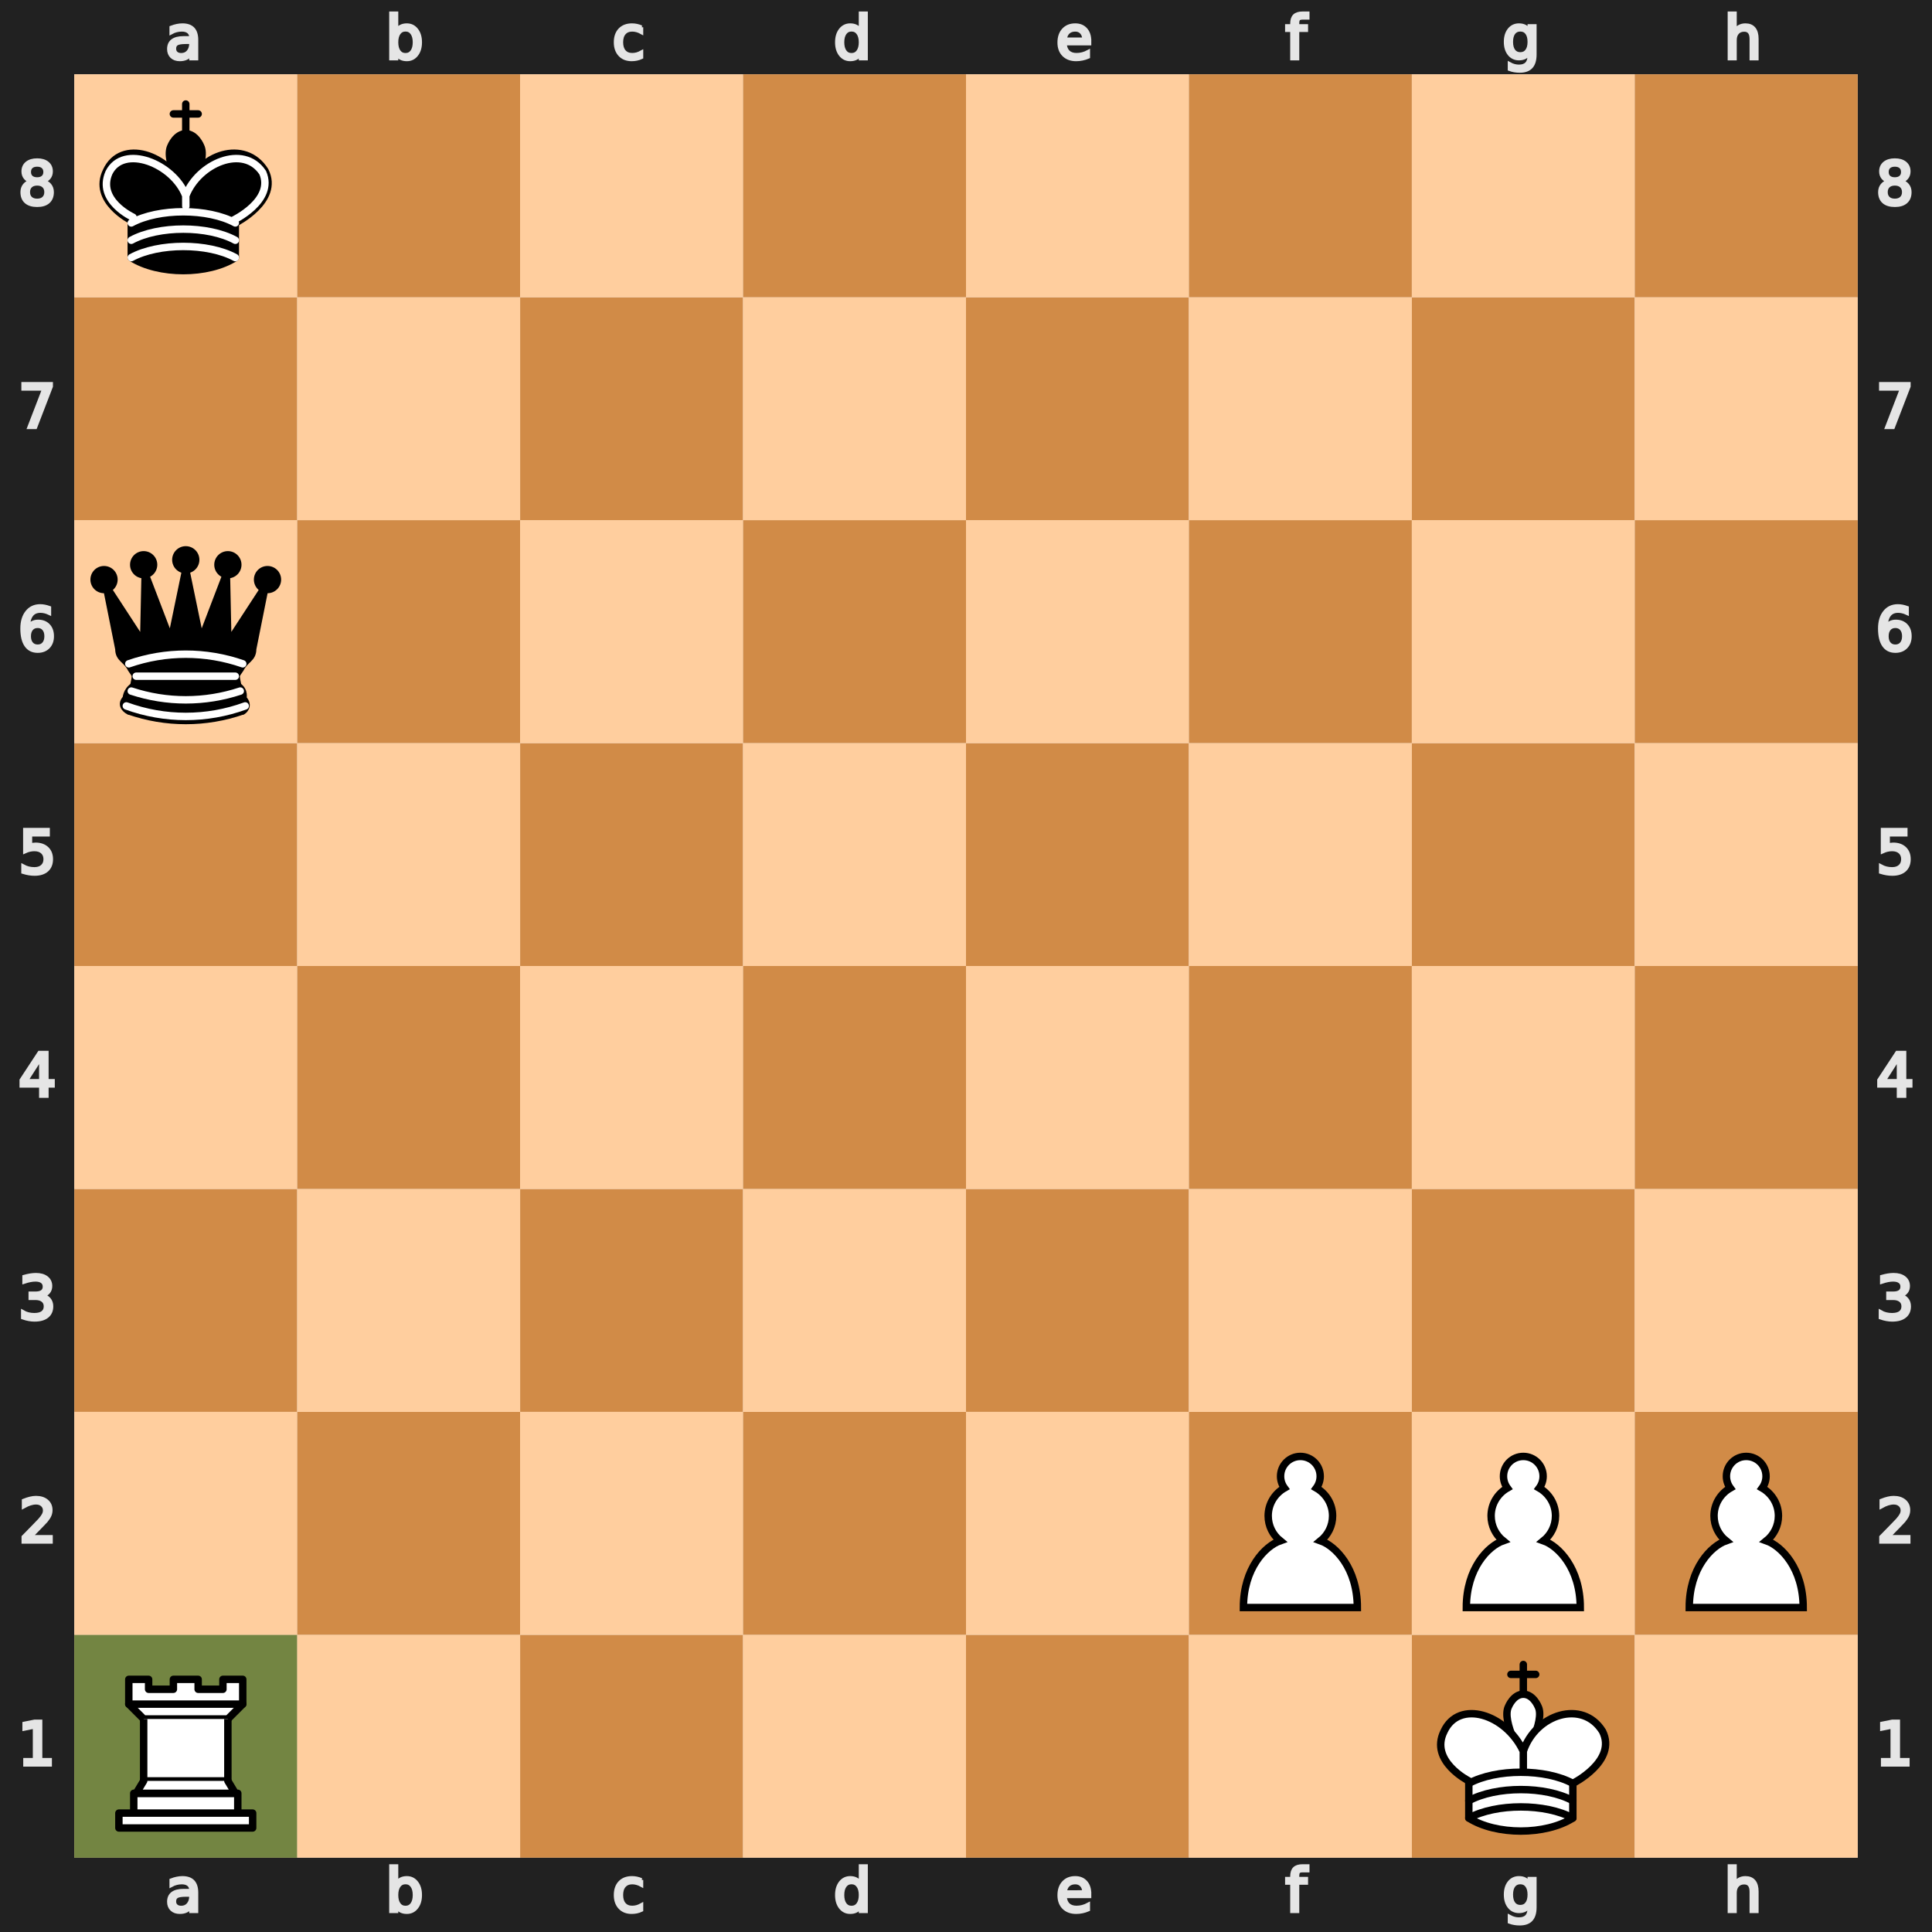
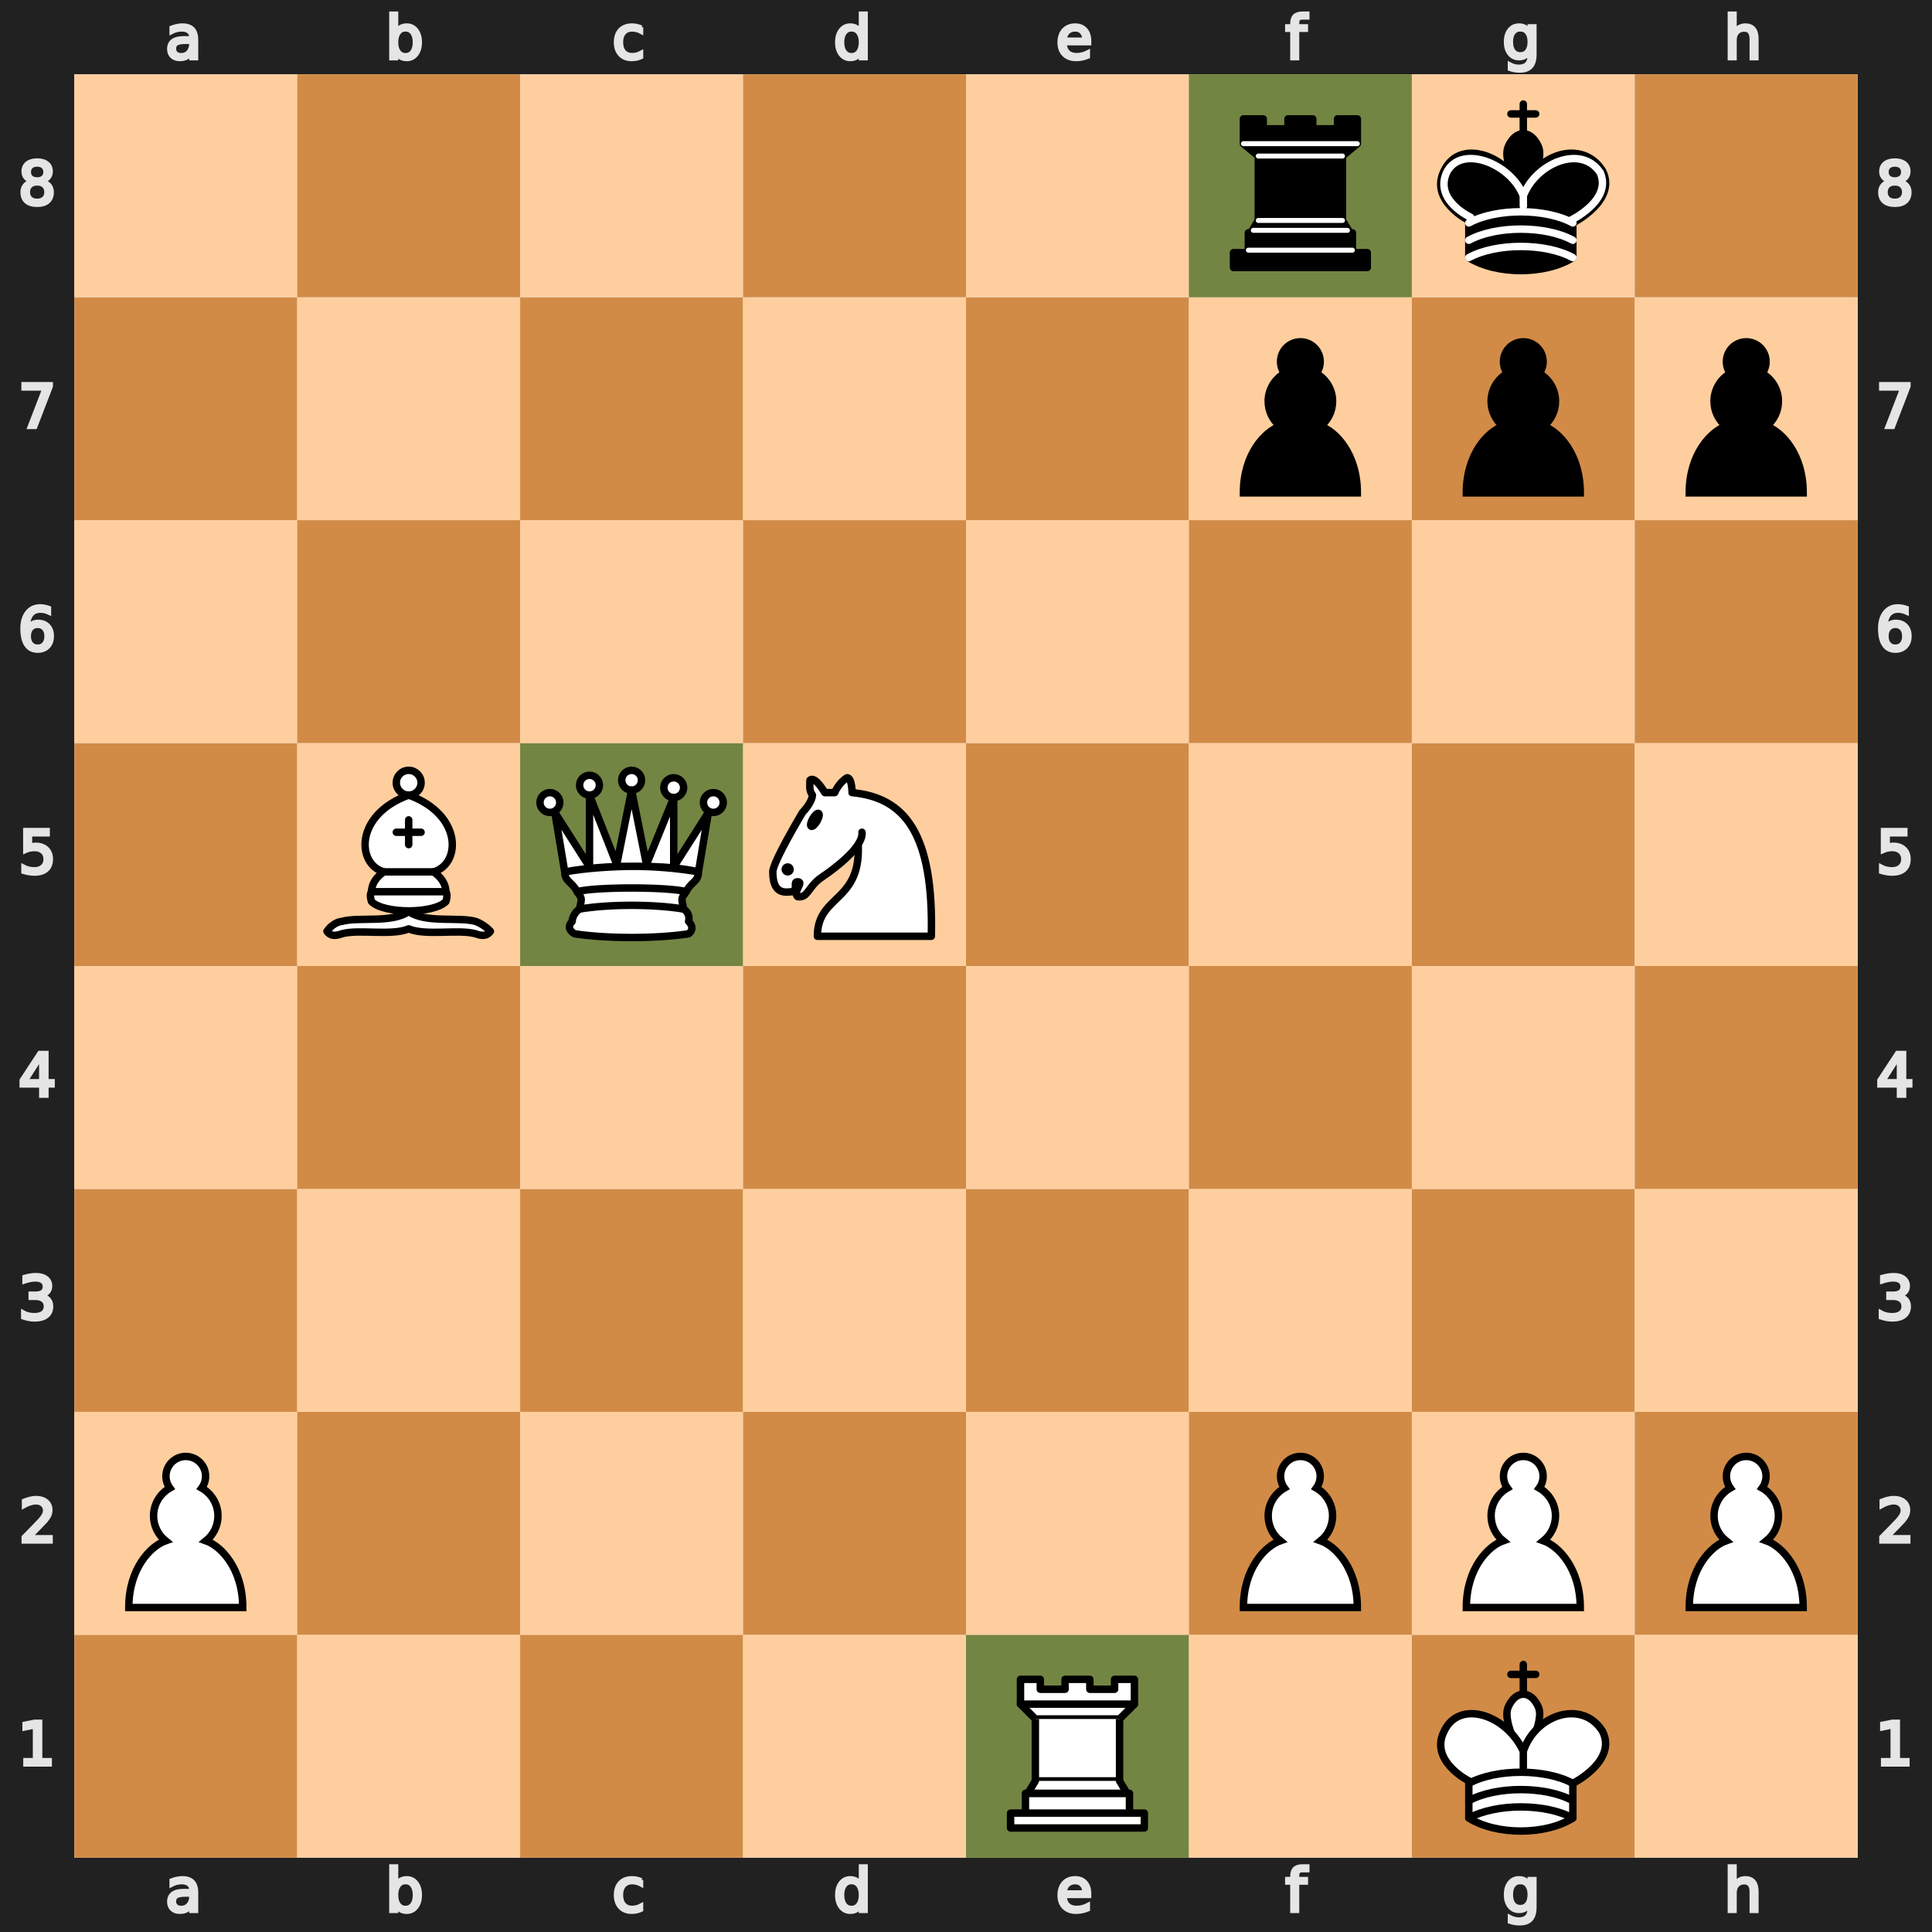
<svg xmlns="http://www.w3.org/2000/svg" xmlns:xlink="http://www.w3.org/1999/xlink" viewBox="0 0 390 390" width="360" height="360">
  <defs>
    <g id="white-pawn" class="white pawn">
      <path d="M22.5 9c-2.21 0-4 1.79-4 4 0 .89.29 1.71.78 2.38C17.33 16.5 16 18.59 16 21c0 2.03.94 3.84 2.41 5.03-3 1.06-7.41 5.55-7.41 13.47h23c0-7.92-4.41-12.41-7.41-13.47 1.47-1.19 2.41-3 2.41-5.03 0-2.41-1.33-4.5-3.28-5.62.49-.67.78-1.49.78-2.38 0-2.21-1.79-4-4-4z" fill="#fff" stroke="#000" stroke-width="1.5" stroke-linecap="round" />
+     </g>
+     <g id="white-knight" class="white knight" fill="none" fill-rule="evenodd" stroke="#000" stroke-width="1.5" stroke-linecap="round" stroke-linejoin="round">
+       <path d="M 22,10 C 32.5,11 38.5,18 38,39 L 15,39 C 15,30 25,32.5 23,18" style="fill:#ffffff; stroke:#000000;" />
+       <path d="M 24,18 C 24.38,20.91 18.45,25.37 16,27 C 13,29 13.18,31.34 11,31 C 9.958,30.06 12.41,27.96 11,28 C 10,28 11.19,29.23 10,30 C 9,30 5.997,31 6,26 C 6,24 12,14 12,14 C 12,14 13.89,12.1 14,10.5 C 13.27,9.506 13.5,8.5 13.5,7.5 C 14.5,6.5 16.5,10 16.5,10 L 18.5,10 C 18.5,10 19.28,8.008 21,7 C 22,7 22,10 22,10" style="fill:#ffffff; stroke:#000000;" />
+       <path d="M 9.5 25.5 A 0.5 0.5 0 1 1 8.5,25.5 A 0.5 0.5 0 1 1 9.5 25.5 z" style="fill:#000000; stroke:#000000;" />
+       <path d="M 15 15.5 A 0.5 1.5 0 1 1 14,15.5 A 0.5 1.5 0 1 1 15 15.5 z" transform="matrix(0.866,0.5,-0.5,0.866,9.693,-5.173)" style="fill:#000000; stroke:#000000;" />
+     </g>
+     <g id="white-bishop" class="white bishop" fill="none" fill-rule="evenodd" stroke="#000" stroke-width="1.5" stroke-linecap="round" stroke-linejoin="round">
+       <g fill="#fff" stroke-linecap="butt">
+         <path d="M9 36c3.39-.97 10.11.43 13.5-2 3.39 2.43 10.11 1.03 13.5 2 0 0 1.65.54 3 2-.68.97-1.65.99-3 .5-3.39-.97-10.11.46-13.5-1-3.39 1.46-10.11.03-13.5 1-1.354.49-2.323.47-3-.5 1.354-1.94 3-2 3-2zM15 32c2.5 2.5 12.5 2.5 15 0 .5-1.5 0-2 0-2 0-2.5-2.5-4-2.5-4 5.5-1.5 6-11.5-5-15.5-11 4-10.5 14-5 15.5 0 0-2.5 1.5-2.5 4 0 0-.5.5 0 2zM25 8a2.5 2.5 0 1 1-5 0 2.5 2.5 0 1 1 5 0z" />
+       </g>
+       <path d="M17.5 26h10M15 30h15m-7.5-14.5v5M20 18h5" stroke-linejoin="miter" />
    </g>
    <g id="white-rook" class="white rook" fill="#fff" fill-rule="evenodd" stroke="#000" stroke-width="1.5" stroke-linecap="round" stroke-linejoin="round">
      <path d="M9 39h27v-3H9v3zM12 36v-4h21v4H12zM11 14V9h4v2h5V9h5v2h5V9h4v5" stroke-linecap="butt" />
      <path d="M34 14l-3 3H14l-3-3" />
      <path d="M31 17v12.5H14V17" stroke-linecap="butt" stroke-linejoin="miter" />
      <path d="M31 29.5l1.5 2.5h-20l1.5-2.5" />
      <path d="M11 14h23" fill="none" stroke-linejoin="miter" />
    </g>
+     <g id="white-queen" class="white queen" fill="#fff" fill-rule="evenodd" stroke="#000" stroke-width="1.5" stroke-linecap="round" stroke-linejoin="round">
+       <path d="M8 12a2 2 0 1 1-4 0 2 2 0 1 1 4 0zM24.5 7.5a2 2 0 1 1-4 0 2 2 0 1 1 4 0zM41 12a2 2 0 1 1-4 0 2 2 0 1 1 4 0zM16 8.5a2 2 0 1 1-4 0 2 2 0 1 1 4 0zM33 9a2 2 0 1 1-4 0 2 2 0 1 1 4 0z" />
+       <path d="M9 26c8.5-1.5 21-1.5 27 0l2-12-7 11V11l-5.5 13.5-3-15-3 15-5.5-14V25L7 14l2 12zM9 26c0 2 1.5 2 2.5 4 1 1.5 1 1 .5 3.5-1.5 1-1.5 2.5-1.5 2.5-1.5 1.5.5 2.5.5 2.5 6.5 1 16.5 1 23 0 0 0 1.5-1 0-2.5 0 0 .5-1.5-1-2.5-.5-2.5-.5-2 .5-3.5 1-2 2.5-2 2.5-4-8.5-1.5-18.5-1.5-27 0z" stroke-linecap="butt" />
+       <path d="M11.5 30c3.5-1 18.5-1 22 0M12 33.5c6-1 15-1 21 0" fill="none" />
+     </g>
    <g id="white-king" class="white king" fill="none" fill-rule="evenodd" stroke="#000" stroke-width="1.5" stroke-linecap="round" stroke-linejoin="round">
      <path d="M22.5 11.63V6M20 8h5" stroke-linejoin="miter" />
      <path d="M22.5 25s4.5-7.5 3-10.5c0 0-1-2.5-3-2.5s-3 2.5-3 2.5c-1.5 3 3 10.5 3 10.5" fill="#fff" stroke-linecap="butt" stroke-linejoin="miter" />
      <path d="M11.5 37c5.5 3.5 15.5 3.5 21 0v-7s9-4.5 6-10.5c-4-6.5-13.5-3.5-16 4V27v-3.5c-3.5-7.5-13-10.5-16-4-3 6 5 10 5 10V37z" fill="#fff" />
      <path d="M11.5 30c5.5-3 15.5-3 21 0m-21 3.5c5.5-3 15.5-3 21 0m-21 3.5c5.5-3 15.5-3 21 0" />
    </g>
-     <g id="black-queen" class="black queen" fill="#000" fill-rule="evenodd" stroke="#000" stroke-width="1.5" stroke-linecap="round" stroke-linejoin="round">
-       <g fill="#000" stroke="none">
-         <circle cx="6" cy="12" r="2.75" />
-         <circle cx="14" cy="9" r="2.75" />
-         <circle cx="22.5" cy="8" r="2.75" />
-         <circle cx="31" cy="9" r="2.75" />
-         <circle cx="39" cy="12" r="2.75" />
-       </g>
-       <path d="M9 26c8.5-1.5 21-1.5 27 0l2.5-12.5L31 25l-.3-14.1-5.2 13.6-3-14.5-3 14.5-5.2-13.6L14 25 6.5 13.5 9 26zM9 26c0 2 1.5 2 2.5 4 1 1.5 1 1 .5 3.5-1.5 1-1.5 2.5-1.5 2.5-1.5 1.5.5 2.5.5 2.5 6.5 1 16.5 1 23 0 0 0 1.5-1 0-2.5 0 0 .5-1.5-1-2.5-.5-2.5-.5-2 .5-3.5 1-2 2.5-2 2.5-4-8.5-1.5-18.5-1.5-27 0z" stroke-linecap="butt" />
-       <path d="M11 38.5a35 35 1 0 0 23 0" fill="none" stroke-linecap="butt" />
-       <path d="M11 29a35 35 1 0 1 23 0M12.5 31.5h20M11.5 34.5a35 35 1 0 0 22 0M10.5 37.5a35 35 1 0 0 24 0" fill="none" stroke="#fff" />
+     <g id="black-pawn" class="black pawn">
+       <path d="M22.5 9c-2.21 0-4 1.79-4 4 0 .89.29 1.71.78 2.38C17.33 16.5 16 18.59 16 21c0 2.03.94 3.84 2.41 5.03-3 1.06-7.41 5.55-7.41 13.47h23c0-7.92-4.41-12.41-7.41-13.47 1.47-1.19 2.41-3 2.41-5.03 0-2.41-1.33-4.5-3.28-5.62.49-.67.78-1.49.78-2.38 0-2.21-1.79-4-4-4z" fill="#000" stroke="#000" stroke-width="1.5" stroke-linecap="round" />
+     </g>
+     <g id="black-rook" class="black rook" fill="#000" fill-rule="evenodd" stroke="#000" stroke-width="1.5" stroke-linecap="round" stroke-linejoin="round">
+       <path d="M9 39h27v-3H9v3zM12.5 32l1.5-2.5h17l1.5 2.5h-20zM12 36v-4h21v4H12z" stroke-linecap="butt" />
+       <path d="M14 29.5v-13h17v13H14z" stroke-linecap="butt" stroke-linejoin="miter" />
+       <path d="M14 16.5L11 14h23l-3 2.5H14zM11 14V9h4v2h5V9h5v2h5V9h4v5H11z" stroke-linecap="butt" />
+       <path d="M12 35.5h21M13 31.5h19M14 29.5h17M14 16.5h17M11 14h23" fill="none" stroke="#fff" stroke-width="1" stroke-linejoin="miter" />
    </g>
    <g id="black-king" class="black king" fill="none" fill-rule="evenodd" stroke="#000" stroke-width="1.5" stroke-linecap="round" stroke-linejoin="round">
      <path d="M22.5 11.63V6" stroke-linejoin="miter" />
      <path d="M22.5 25s4.5-7.5 3-10.5c0 0-1-2.5-3-2.5s-3 2.5-3 2.5c-1.5 3 3 10.5 3 10.5" fill="#000" stroke-linecap="butt" stroke-linejoin="miter" />
      <path d="M11.5 37c5.5 3.5 15.5 3.5 21 0v-7s9-4.5 6-10.5c-4-6.5-13.5-3.5-16 4V27v-3.5c-3.5-7.5-13-10.5-16-4-3 6 5 10 5 10V37z" fill="#000" />
      <path d="M20 8h5" stroke-linejoin="miter" />
      <path d="M32 29.5s8.5-4 6.03-9.65C34.15 14 25 18 22.5 24.5l.01 2.1-.01-2.1C20 18 9.906 14 6.997 19.85c-2.497 5.65 4.853 9 4.853 9M11.5 30c5.5-3 15.5-3 21 0m-21 3.5c5.5-3 15.5-3 21 0m-21 3.5c5.5-3 15.5-3 21 0" stroke="#fff" />
    </g>
  </defs>
  <rect x="7.5" y="7.5" width="375" height="375" fill="none" stroke="#212121" stroke-width="15" />
  <g transform="translate(20, 1) scale(0.75, 0.75)" fill="#e5e5e5" stroke="#e5e5e5">
    <path d="M23.328 10.016q-1.742 0-2.414.398-.672.398-.672 1.36 0 .765.5 1.218.508.445 1.375.445 1.196 0 1.914-.843.727-.852.727-2.258v-.32zm2.867-.594v4.992h-1.437v-1.328q-.492.797-1.227 1.18-.734.375-1.797.375-1.343 0-2.14-.75-.79-.758-.79-2.024 0-1.476.985-2.226.992-.75 2.953-.75h2.016V8.75q0-.992-.656-1.531-.649-.547-1.829-.547-.75 0-1.46.18-.711.18-1.368.539V6.062q.79-.304 1.532-.453.742-.156 1.445-.156 1.898 0 2.836.984.937.985.937 2.985z" />
  </g>
  <g transform="translate(20, 375) scale(0.75, 0.75)" fill="#e5e5e5" stroke="#e5e5e5">
    <path d="M23.328 10.016q-1.742 0-2.414.398-.672.398-.672 1.36 0 .765.5 1.218.508.445 1.375.445 1.196 0 1.914-.843.727-.852.727-2.258v-.32zm2.867-.594v4.992h-1.437v-1.328q-.492.797-1.227 1.18-.734.375-1.797.375-1.343 0-2.14-.75-.79-.758-.79-2.024 0-1.476.985-2.226.992-.75 2.953-.75h2.016V8.75q0-.992-.656-1.531-.649-.547-1.829-.547-.75 0-1.46.18-.711.18-1.368.539V6.062q.79-.304 1.532-.453.742-.156 1.445-.156 1.898 0 2.836.984.937.985.937 2.985z" />
  </g>
  <g transform="translate(65, 1) scale(0.75, 0.75)" fill="#e5e5e5" stroke="#e5e5e5">
    <path d="M24.922 10.047q0-1.586-.656-2.485-.649-.906-1.79-.906-1.14 0-1.796.906-.649.899-.649 2.485 0 1.586.649 2.492.656.898 1.797.898 1.14 0 1.789-.898.656-.906.656-2.492zm-4.89-3.055q.452-.781 1.14-1.156.695-.383 1.656-.383 1.594 0 2.586 1.266 1 1.265 1 3.328 0 2.062-1 3.328-.992 1.266-2.586 1.266-.96 0-1.656-.375-.688-.383-1.14-1.164v1.312h-1.446V2.258h1.445z" />
  </g>
  <g transform="translate(65, 375) scale(0.75, 0.75)" fill="#e5e5e5" stroke="#e5e5e5">
    <path d="M24.922 10.047q0-1.586-.656-2.485-.649-.906-1.79-.906-1.14 0-1.796.906-.649.899-.649 2.485 0 1.586.649 2.492.656.898 1.797.898 1.14 0 1.789-.898.656-.906.656-2.492zm-4.89-3.055q.452-.781 1.14-1.156.695-.383 1.656-.383 1.594 0 2.586 1.266 1 1.265 1 3.328 0 2.062-1 3.328-.992 1.266-2.586 1.266-.96 0-1.656-.375-.688-.383-1.14-1.164v1.312h-1.446V2.258h1.445z" />
  </g>
  <g transform="translate(110, 1) scale(0.75, 0.75)" fill="#e5e5e5" stroke="#e5e5e5">
    <path d="M25.96 6v1.344q-.608-.336-1.226-.5-.609-.172-1.234-.172-1.398 0-2.172.89-.773.883-.773 2.485 0 1.601.773 2.492.774.883 2.172.883.625 0 1.234-.164.618-.172 1.227-.508v1.328q-.602.281-1.25.422-.64.14-1.367.14-1.977 0-3.14-1.242-1.165-1.242-1.165-3.351 0-2.14 1.172-3.367 1.18-1.227 3.227-1.227.664 0 1.296.14.633.134 1.227.407z" />
  </g>
  <g transform="translate(110, 375) scale(0.75, 0.75)" fill="#e5e5e5" stroke="#e5e5e5">
    <path d="M25.96 6v1.344q-.608-.336-1.226-.5-.609-.172-1.234-.172-1.398 0-2.172.89-.773.883-.773 2.485 0 1.601.773 2.492.774.883 2.172.883.625 0 1.234-.164.618-.172 1.227-.508v1.328q-.602.281-1.25.422-.64.14-1.367.14-1.977 0-3.14-1.242-1.165-1.242-1.165-3.351 0-2.14 1.172-3.367 1.18-1.227 3.227-1.227.664 0 1.296.14.633.134 1.227.407z" />
  </g>
  <g transform="translate(155, 1) scale(0.75, 0.75)" fill="#e5e5e5" stroke="#e5e5e5">
    <path d="M24.973 6.992V2.258h1.437v12.156h-1.437v-1.312q-.453.78-1.149 1.164-.687.375-1.656.375-1.586 0-2.586-1.266-.992-1.266-.992-3.328 0-2.063.992-3.328 1-1.266 2.586-1.266.969 0 1.656.383.696.375 1.149 1.156zm-4.899 3.055q0 1.586.649 2.492.656.898 1.797.898 1.14 0 1.796-.898.657-.906.657-2.492 0-1.586-.657-2.485-.656-.906-1.796-.906-1.141 0-1.797.906-.649.899-.649 2.485z" />
  </g>
  <g transform="translate(155, 375) scale(0.75, 0.75)" fill="#e5e5e5" stroke="#e5e5e5">
    <path d="M24.973 6.992V2.258h1.437v12.156h-1.437v-1.312q-.453.78-1.149 1.164-.687.375-1.656.375-1.586 0-2.586-1.266-.992-1.266-.992-3.328 0-2.063.992-3.328 1-1.266 2.586-1.266.969 0 1.656.383.696.375 1.149 1.156zm-4.899 3.055q0 1.586.649 2.492.656.898 1.797.898 1.14 0 1.796-.898.657-.906.657-2.492 0-1.586-.657-2.485-.656-.906-1.796-.906-1.141 0-1.797.906-.649.899-.649 2.485z" />
  </g>
  <g transform="translate(200, 1) scale(0.75, 0.75)" fill="#e5e5e5" stroke="#e5e5e5">
    <path d="M26.555 9.68v.703h-6.61q.094 1.484.89 2.265.806.774 2.235.774.828 0 1.602-.203.781-.203 1.547-.61v1.36q-.774.328-1.586.5-.813.172-1.649.172-2.093 0-3.32-1.22-1.219-1.218-1.219-3.296 0-2.148 1.157-3.406 1.164-1.266 3.132-1.266 1.766 0 2.79 1.14 1.03 1.134 1.03 3.087zm-1.438-.422q-.015-1.18-.664-1.883-.64-.703-1.703-.703-1.203 0-1.93.68-.718.68-.828 1.914z" />
  </g>
  <g transform="translate(200, 375) scale(0.75, 0.75)" fill="#e5e5e5" stroke="#e5e5e5">
    <path d="M26.555 9.68v.703h-6.61q.094 1.484.89 2.265.806.774 2.235.774.828 0 1.602-.203.781-.203 1.547-.61v1.36q-.774.328-1.586.5-.813.172-1.649.172-2.093 0-3.32-1.22-1.219-1.218-1.219-3.296 0-2.148 1.157-3.406 1.164-1.266 3.132-1.266 1.766 0 2.79 1.14 1.03 1.134 1.03 3.087zm-1.438-.422q-.015-1.18-.664-1.883-.64-.703-1.703-.703-1.203 0-1.93.68-.718.68-.828 1.914z" />
  </g>
  <g transform="translate(245, 1) scale(0.75, 0.75)" fill="#e5e5e5" stroke="#e5e5e5">
    <path d="M25.285 2.258v1.195H23.91q-.773 0-1.078.313-.297.312-.297 1.125v.773h2.367v1.117h-2.367v7.633H21.09V6.781h-1.375V5.664h1.375v-.61q0-1.46.68-2.124.68-.672 2.156-.672z" />
  </g>
  <g transform="translate(245, 375) scale(0.75, 0.75)" fill="#e5e5e5" stroke="#e5e5e5">
    <path d="M25.285 2.258v1.195H23.91q-.773 0-1.078.313-.297.312-.297 1.125v.773h2.367v1.117h-2.367v7.633H21.09V6.781h-1.375V5.664h1.375v-.61q0-1.46.68-2.124.68-.672 2.156-.672z" />
  </g>
  <g transform="translate(290, 1) scale(0.75, 0.75)" fill="#e5e5e5" stroke="#e5e5e5">
    <path d="M24.973 9.937q0-1.562-.649-2.421-.64-.86-1.804-.86-1.157 0-1.805.86-.64.859-.64 2.421 0 1.555.64 2.415.648.859 1.805.859 1.164 0 1.804-.86.649-.859.649-2.414zm1.437 3.391q0 2.234-.992 3.32-.992 1.094-3.04 1.094-.757 0-1.429-.117-.672-.11-1.304-.344v-1.398q.632.344 1.25.508.617.164 1.257.164 1.414 0 2.118-.743.703-.734.703-2.226v-.711q-.446.773-1.141 1.156-.695.383-1.664.383-1.61 0-2.594-1.227-.984-1.226-.984-3.25 0-2.03.984-3.257.985-1.227 2.594-1.227.969 0 1.664.383t1.14 1.156V5.664h1.438z" />
  </g>
  <g transform="translate(290, 375) scale(0.75, 0.75)" fill="#e5e5e5" stroke="#e5e5e5">
    <path d="M24.973 9.937q0-1.562-.649-2.421-.64-.86-1.804-.86-1.157 0-1.805.86-.64.859-.64 2.421 0 1.555.64 2.415.648.859 1.805.859 1.164 0 1.804-.86.649-.859.649-2.414zm1.437 3.391q0 2.234-.992 3.32-.992 1.094-3.04 1.094-.757 0-1.429-.117-.672-.11-1.304-.344v-1.398q.632.344 1.25.508.617.164 1.257.164 1.414 0 2.118-.743.703-.734.703-2.226v-.711q-.446.773-1.141 1.156-.695.383-1.664.383-1.61 0-2.594-1.227-.984-1.226-.984-3.25 0-2.03.984-3.257.985-1.227 2.594-1.227.969 0 1.664.383t1.14 1.156V5.664h1.438z" />
  </g>
  <g transform="translate(335, 1) scale(0.75, 0.75)" fill="#e5e5e5" stroke="#e5e5e5">
    <path d="M26.164 9.133v5.281h-1.437V9.18q0-1.243-.485-1.86-.484-.617-1.453-.617-1.164 0-1.836.742-.672.742-.672 2.024v4.945h-1.445V2.258h1.445v4.765q.516-.789 1.211-1.18.703-.39 1.617-.39 1.508 0 2.282.938.773.93.773 2.742z" />
  </g>
  <g transform="translate(335, 375) scale(0.75, 0.75)" fill="#e5e5e5" stroke="#e5e5e5">
    <path d="M26.164 9.133v5.281h-1.437V9.18q0-1.243-.485-1.86-.484-.617-1.453-.617-1.164 0-1.836.742-.672.742-.672 2.024v4.945h-1.445V2.258h1.445v4.765q.516-.789 1.211-1.18.703-.39 1.617-.39 1.508 0 2.282.938.773.93.773 2.742z" />
  </g>
  <g transform="translate(0, 335) scale(0.75, 0.75)" fill="#e5e5e5" stroke="#e5e5e5">
    <path d="M6.754 26.996h2.578v-8.898l-2.805.562v-1.437l2.79-.563h1.578v10.336h2.578v1.328h-6.72z" />
  </g>
  <g transform="translate(375, 335) scale(0.75, 0.75)" fill="#e5e5e5" stroke="#e5e5e5">
    <path d="M6.754 26.996h2.578v-8.898l-2.805.562v-1.437l2.79-.563h1.578v10.336h2.578v1.328h-6.72z" />
  </g>
  <g transform="translate(0, 290) scale(0.75, 0.75)" fill="#e5e5e5" stroke="#e5e5e5">
    <path d="M8.195 26.996h5.508v1.328H6.297v-1.328q.898-.93 2.445-2.492 1.555-1.57 1.953-2.024.758-.851 1.055-1.437.305-.594.305-1.164 0-.93-.657-1.516-.648-.586-1.695-.586-.742 0-1.57.258-.82.258-1.758.781v-1.593q.953-.383 1.781-.578.828-.196 1.516-.196 1.812 0 2.89.906 1.079.907 1.079 2.422 0 .72-.274 1.368-.265.64-.976 1.515-.196.227-1.243 1.313-1.046 1.078-2.953 3.023z" />
  </g>
  <g transform="translate(375, 290) scale(0.75, 0.75)" fill="#e5e5e5" stroke="#e5e5e5">
    <path d="M8.195 26.996h5.508v1.328H6.297v-1.328q.898-.93 2.445-2.492 1.555-1.57 1.953-2.024.758-.851 1.055-1.437.305-.594.305-1.164 0-.93-.657-1.516-.648-.586-1.695-.586-.742 0-1.57.258-.82.258-1.758.781v-1.593q.953-.383 1.781-.578.828-.196 1.516-.196 1.812 0 2.89.906 1.079.907 1.079 2.422 0 .72-.274 1.368-.265.64-.976 1.515-.196.227-1.243 1.313-1.046 1.078-2.953 3.023z" />
  </g>
  <g transform="translate(0, 245) scale(0.75, 0.75)" fill="#e5e5e5" stroke="#e5e5e5">
    <path d="M11.434 22.035q1.132.242 1.765 1.008.64.766.64 1.89 0 1.727-1.187 2.672-1.187.946-3.375.946-.734 0-1.515-.149-.774-.14-1.602-.43V26.45q.656.383 1.438.578.78.196 1.632.196 1.485 0 2.258-.586.782-.586.782-1.703 0-1.032-.727-1.61-.719-.586-2.008-.586h-1.36v-1.297h1.423q1.164 0 1.78-.46.618-.47.618-1.344 0-.899-.64-1.375-.633-.485-1.82-.485-.65 0-1.391.141-.743.14-1.633.437V16.95q.898-.25 1.68-.375.788-.125 1.484-.125 1.797 0 2.844.82 1.046.813 1.046 2.204 0 .968-.554 1.64-.555.664-1.578.922z" />
  </g>
  <g transform="translate(375, 245) scale(0.75, 0.75)" fill="#e5e5e5" stroke="#e5e5e5">
    <path d="M11.434 22.035q1.132.242 1.765 1.008.64.766.64 1.89 0 1.727-1.187 2.672-1.187.946-3.375.946-.734 0-1.515-.149-.774-.14-1.602-.43V26.45q.656.383 1.438.578.78.196 1.632.196 1.485 0 2.258-.586.782-.586.782-1.703 0-1.032-.727-1.61-.719-.586-2.008-.586h-1.36v-1.297h1.423q1.164 0 1.78-.46.618-.47.618-1.344 0-.899-.64-1.375-.633-.485-1.82-.485-.65 0-1.391.141-.743.14-1.633.437V16.95q.898-.25 1.68-.375.788-.125 1.484-.125 1.797 0 2.844.82 1.046.813 1.046 2.204 0 .968-.554 1.64-.555.664-1.578.922z" />
  </g>
  <g transform="translate(0, 200) scale(0.75, 0.75)" fill="#e5e5e5" stroke="#e5e5e5">
    <path d="M11.016 18.035L7.03 24.262h3.985zm-.414-1.375h1.984v7.602h1.664v1.312h-1.664v2.75h-1.57v-2.75H5.75v-1.523z" />
  </g>
  <g transform="translate(375, 200) scale(0.75, 0.75)" fill="#e5e5e5" stroke="#e5e5e5">
    <path d="M11.016 18.035L7.03 24.262h3.985zm-.414-1.375h1.984v7.602h1.664v1.312h-1.664v2.75h-1.57v-2.75H5.75v-1.523z" />
  </g>
  <g transform="translate(0, 155) scale(0.75, 0.75)" fill="#e5e5e5" stroke="#e5e5e5">
    <path d="M6.719 16.66h6.195v1.328h-4.75v2.86q.344-.118.688-.172.343-.063.687-.063 1.953 0 3.094 1.07 1.14 1.07 1.14 2.899 0 1.883-1.171 2.93-1.172 1.039-3.305 1.039-.735 0-1.5-.125-.758-.125-1.57-.375v-1.586q.703.383 1.453.57.75.188 1.586.188 1.351 0 2.14-.711.79-.711.79-1.93 0-1.219-.79-1.93-.789-.71-2.14-.71-.633 0-1.266.14-.625.14-1.281.438z" />
  </g>
  <g transform="translate(375, 155) scale(0.75, 0.75)" fill="#e5e5e5" stroke="#e5e5e5">
    <path d="M6.719 16.66h6.195v1.328h-4.75v2.86q.344-.118.688-.172.343-.063.687-.063 1.953 0 3.094 1.07 1.14 1.07 1.14 2.899 0 1.883-1.171 2.93-1.172 1.039-3.305 1.039-.735 0-1.5-.125-.758-.125-1.57-.375v-1.586q.703.383 1.453.57.75.188 1.586.188 1.351 0 2.14-.711.79-.711.79-1.93 0-1.219-.79-1.93-.789-.71-2.14-.71-.633 0-1.266.14-.625.14-1.281.438z" />
  </g>
  <g transform="translate(0, 110) scale(0.75, 0.75)" fill="#e5e5e5" stroke="#e5e5e5">
    <path d="M10.137 21.863q-1.063 0-1.688.727-.617.726-.617 1.992 0 1.258.617 1.992.625.727 1.688.727 1.062 0 1.68-.727.624-.734.624-1.992 0-1.266-.625-1.992-.617-.727-1.68-.727zm3.133-4.945v1.437q-.594-.28-1.204-.43-.601-.148-1.195-.148-1.562 0-2.39 1.055-.82 1.055-.938 3.188.46-.68 1.156-1.04.696-.367 1.531-.367 1.758 0 2.774 1.07 1.023 1.063 1.023 2.899 0 1.797-1.062 2.883-1.063 1.086-2.828 1.086-2.024 0-3.094-1.547-1.07-1.555-1.07-4.5 0-2.766 1.312-4.406 1.313-1.649 3.524-1.649.593 0 1.195.117.61.118 1.266.352z" />
  </g>
  <g transform="translate(375, 110) scale(0.75, 0.75)" fill="#e5e5e5" stroke="#e5e5e5">
    <path d="M10.137 21.863q-1.063 0-1.688.727-.617.726-.617 1.992 0 1.258.617 1.992.625.727 1.688.727 1.062 0 1.68-.727.624-.734.624-1.992 0-1.266-.625-1.992-.617-.727-1.68-.727zm3.133-4.945v1.437q-.594-.28-1.204-.43-.601-.148-1.195-.148-1.562 0-2.39 1.055-.82 1.055-.938 3.188.46-.68 1.156-1.04.696-.367 1.531-.367 1.758 0 2.774 1.07 1.023 1.063 1.023 2.899 0 1.797-1.062 2.883-1.063 1.086-2.828 1.086-2.024 0-3.094-1.547-1.07-1.555-1.07-4.5 0-2.766 1.312-4.406 1.313-1.649 3.524-1.649.593 0 1.195.117.61.118 1.266.352z" />
  </g>
  <g transform="translate(0, 65) scale(0.75, 0.75)" fill="#e5e5e5" stroke="#e5e5e5">
    <path d="M6.25 16.66h7.5v.672L9.516 28.324H7.867l3.985-10.336H6.25z" />
  </g>
  <g transform="translate(375, 65) scale(0.75, 0.75)" fill="#e5e5e5" stroke="#e5e5e5">
    <path d="M6.25 16.66h7.5v.672L9.516 28.324H7.867l3.985-10.336H6.25z" />
  </g>
  <g transform="translate(0, 20) scale(0.75, 0.75)" fill="#e5e5e5" stroke="#e5e5e5">
    <path d="M10 22.785q-1.125 0-1.773.602-.641.601-.641 1.656t.64 1.656q.649.602 1.774.602t1.773-.602q.649-.61.649-1.656 0-1.055-.649-1.656-.64-.602-1.773-.602zm-1.578-.672q-1.016-.25-1.586-.945-.563-.695-.563-1.695 0-1.399.993-2.211 1-.813 2.734-.813 1.742 0 2.734.813.993.812.993 2.21 0 1-.57 1.696-.563.695-1.571.945 1.14.266 1.773 1.04.641.773.641 1.89 0 1.695-1.04 2.602-1.03.906-2.96.906t-2.969-.906Q6 26.738 6 25.043q0-1.117.64-1.89.641-.774 1.782-1.04zm-.578-2.492q0 .906.562 1.414.57.508 1.594.508 1.016 0 1.586-.508.578-.508.578-1.414 0-.906-.578-1.414-.57-.508-1.586-.508-1.023 0-1.594.508-.562.508-.562 1.414z" />
  </g>
  <g transform="translate(375, 20) scale(0.75, 0.75)" fill="#e5e5e5" stroke="#e5e5e5">
    <path d="M10 22.785q-1.125 0-1.773.602-.641.601-.641 1.656t.64 1.656q.649.602 1.774.602t1.773-.602q.649-.61.649-1.656 0-1.055-.649-1.656-.64-.602-1.773-.602zm-1.578-.672q-1.016-.25-1.586-.945-.563-.695-.563-1.695 0-1.399.993-2.211 1-.813 2.734-.813 1.742 0 2.734.813.993.812.993 2.21 0 1-.57 1.696-.563.695-1.571.945 1.14.266 1.773 1.04.641.773.641 1.89 0 1.695-1.04 2.602-1.03.906-2.96.906t-2.969-.906Q6 26.738 6 25.043q0-1.117.64-1.89.641-.774 1.782-1.04zm-.578-2.492q0 .906.562 1.414.57.508 1.594.508 1.016 0 1.586-.508.578-.508.578-1.414 0-.906-.578-1.414-.57-.508-1.586-.508-1.023 0-1.594.508-.562.508-.562 1.414z" />
  </g>
  <rect x="15" y="330" width="45" height="45" class="square dark a1" stroke="none" fill="#d18b47" />
-   <rect x="15" y="330" width="45" height="45" stroke="none" fill="#15803d" opacity="0.502" />
  <rect x="60" y="330" width="45" height="45" class="square light b1" stroke="none" fill="#ffce9e" />
  <rect x="105" y="330" width="45" height="45" class="square dark c1" stroke="none" fill="#d18b47" />
  <rect x="150" y="330" width="45" height="45" class="square light d1" stroke="none" fill="#ffce9e" />
  <rect x="195" y="330" width="45" height="45" class="square dark e1" stroke="none" fill="#d18b47" />
+   <rect x="195" y="330" width="45" height="45" stroke="none" fill="#15803d" opacity="0.502" />
  <rect x="240" y="330" width="45" height="45" class="square light f1" stroke="none" fill="#ffce9e" />
  <rect x="285" y="330" width="45" height="45" class="square dark g1" stroke="none" fill="#d18b47" />
  <rect x="330" y="330" width="45" height="45" class="square light h1" stroke="none" fill="#ffce9e" />
  <rect x="15" y="285" width="45" height="45" class="square light a2" stroke="none" fill="#ffce9e" />
  <rect x="60" y="285" width="45" height="45" class="square dark b2" stroke="none" fill="#d18b47" />
  <rect x="105" y="285" width="45" height="45" class="square light c2" stroke="none" fill="#ffce9e" />
  <rect x="150" y="285" width="45" height="45" class="square dark d2" stroke="none" fill="#d18b47" />
  <rect x="195" y="285" width="45" height="45" class="square light e2" stroke="none" fill="#ffce9e" />
  <rect x="240" y="285" width="45" height="45" class="square dark f2" stroke="none" fill="#d18b47" />
  <rect x="285" y="285" width="45" height="45" class="square light g2" stroke="none" fill="#ffce9e" />
  <rect x="330" y="285" width="45" height="45" class="square dark h2" stroke="none" fill="#d18b47" />
  <rect x="15" y="240" width="45" height="45" class="square dark a3" stroke="none" fill="#d18b47" />
  <rect x="60" y="240" width="45" height="45" class="square light b3" stroke="none" fill="#ffce9e" />
  <rect x="105" y="240" width="45" height="45" class="square dark c3" stroke="none" fill="#d18b47" />
  <rect x="150" y="240" width="45" height="45" class="square light d3" stroke="none" fill="#ffce9e" />
  <rect x="195" y="240" width="45" height="45" class="square dark e3" stroke="none" fill="#d18b47" />
  <rect x="240" y="240" width="45" height="45" class="square light f3" stroke="none" fill="#ffce9e" />
  <rect x="285" y="240" width="45" height="45" class="square dark g3" stroke="none" fill="#d18b47" />
  <rect x="330" y="240" width="45" height="45" class="square light h3" stroke="none" fill="#ffce9e" />
  <rect x="15" y="195" width="45" height="45" class="square light a4" stroke="none" fill="#ffce9e" />
  <rect x="60" y="195" width="45" height="45" class="square dark b4" stroke="none" fill="#d18b47" />
  <rect x="105" y="195" width="45" height="45" class="square light c4" stroke="none" fill="#ffce9e" />
  <rect x="150" y="195" width="45" height="45" class="square dark d4" stroke="none" fill="#d18b47" />
  <rect x="195" y="195" width="45" height="45" class="square light e4" stroke="none" fill="#ffce9e" />
  <rect x="240" y="195" width="45" height="45" class="square dark f4" stroke="none" fill="#d18b47" />
  <rect x="285" y="195" width="45" height="45" class="square light g4" stroke="none" fill="#ffce9e" />
  <rect x="330" y="195" width="45" height="45" class="square dark h4" stroke="none" fill="#d18b47" />
  <rect x="15" y="150" width="45" height="45" class="square dark a5" stroke="none" fill="#d18b47" />
  <rect x="60" y="150" width="45" height="45" class="square light b5" stroke="none" fill="#ffce9e" />
  <rect x="105" y="150" width="45" height="45" class="square dark c5" stroke="none" fill="#d18b47" />
+   <rect x="105" y="150" width="45" height="45" stroke="none" fill="#15803d" opacity="0.502" />
  <rect x="150" y="150" width="45" height="45" class="square light d5" stroke="none" fill="#ffce9e" />
  <rect x="195" y="150" width="45" height="45" class="square dark e5" stroke="none" fill="#d18b47" />
  <rect x="240" y="150" width="45" height="45" class="square light f5" stroke="none" fill="#ffce9e" />
  <rect x="285" y="150" width="45" height="45" class="square dark g5" stroke="none" fill="#d18b47" />
  <rect x="330" y="150" width="45" height="45" class="square light h5" stroke="none" fill="#ffce9e" />
  <rect x="15" y="105" width="45" height="45" class="square light a6" stroke="none" fill="#ffce9e" />
  <rect x="60" y="105" width="45" height="45" class="square dark b6" stroke="none" fill="#d18b47" />
  <rect x="105" y="105" width="45" height="45" class="square light c6" stroke="none" fill="#ffce9e" />
  <rect x="150" y="105" width="45" height="45" class="square dark d6" stroke="none" fill="#d18b47" />
  <rect x="195" y="105" width="45" height="45" class="square light e6" stroke="none" fill="#ffce9e" />
  <rect x="240" y="105" width="45" height="45" class="square dark f6" stroke="none" fill="#d18b47" />
  <rect x="285" y="105" width="45" height="45" class="square light g6" stroke="none" fill="#ffce9e" />
  <rect x="330" y="105" width="45" height="45" class="square dark h6" stroke="none" fill="#d18b47" />
  <rect x="15" y="60" width="45" height="45" class="square dark a7" stroke="none" fill="#d18b47" />
  <rect x="60" y="60" width="45" height="45" class="square light b7" stroke="none" fill="#ffce9e" />
  <rect x="105" y="60" width="45" height="45" class="square dark c7" stroke="none" fill="#d18b47" />
  <rect x="150" y="60" width="45" height="45" class="square light d7" stroke="none" fill="#ffce9e" />
  <rect x="195" y="60" width="45" height="45" class="square dark e7" stroke="none" fill="#d18b47" />
  <rect x="240" y="60" width="45" height="45" class="square light f7" stroke="none" fill="#ffce9e" />
  <rect x="285" y="60" width="45" height="45" class="square dark g7" stroke="none" fill="#d18b47" />
  <rect x="330" y="60" width="45" height="45" class="square light h7" stroke="none" fill="#ffce9e" />
  <rect x="15" y="15" width="45" height="45" class="square light a8" stroke="none" fill="#ffce9e" />
  <rect x="60" y="15" width="45" height="45" class="square dark b8" stroke="none" fill="#d18b47" />
  <rect x="105" y="15" width="45" height="45" class="square light c8" stroke="none" fill="#ffce9e" />
  <rect x="150" y="15" width="45" height="45" class="square dark d8" stroke="none" fill="#d18b47" />
  <rect x="195" y="15" width="45" height="45" class="square light e8" stroke="none" fill="#ffce9e" />
  <rect x="240" y="15" width="45" height="45" class="square dark f8" stroke="none" fill="#d18b47" />
+   <rect x="240" y="15" width="45" height="45" stroke="none" fill="#15803d" opacity="0.502" />
  <rect x="285" y="15" width="45" height="45" class="square light g8" stroke="none" fill="#ffce9e" />
  <rect x="330" y="15" width="45" height="45" class="square dark h8" stroke="none" fill="#d18b47" />
-   <use href="#white-rook" xlink:href="#white-rook" transform="translate(15, 330)" />
+   <use href="#white-rook" xlink:href="#white-rook" transform="translate(195, 330)" />
  <use href="#white-king" xlink:href="#white-king" transform="translate(285, 330)" />
+   <use href="#white-pawn" xlink:href="#white-pawn" transform="translate(15, 285)" />
  <use href="#white-pawn" xlink:href="#white-pawn" transform="translate(240, 285)" />
  <use href="#white-pawn" xlink:href="#white-pawn" transform="translate(285, 285)" />
  <use href="#white-pawn" xlink:href="#white-pawn" transform="translate(330, 285)" />
-   <use href="#black-queen" xlink:href="#black-queen" transform="translate(15, 105)" />
-   <use href="#black-king" xlink:href="#black-king" transform="translate(15, 15)" />
+   <use href="#white-bishop" xlink:href="#white-bishop" transform="translate(60, 150)" />
+   <use href="#white-queen" xlink:href="#white-queen" transform="translate(105, 150)" />
+   <use href="#white-knight" xlink:href="#white-knight" transform="translate(150, 150)" />
+   <use href="#black-pawn" xlink:href="#black-pawn" transform="translate(240, 60)" />
+   <use href="#black-pawn" xlink:href="#black-pawn" transform="translate(285, 60)" />
+   <use href="#black-pawn" xlink:href="#black-pawn" transform="translate(330, 60)" />
+   <use href="#black-rook" xlink:href="#black-rook" transform="translate(240, 15)" />
+   <use href="#black-king" xlink:href="#black-king" transform="translate(285, 15)" />
</svg>
